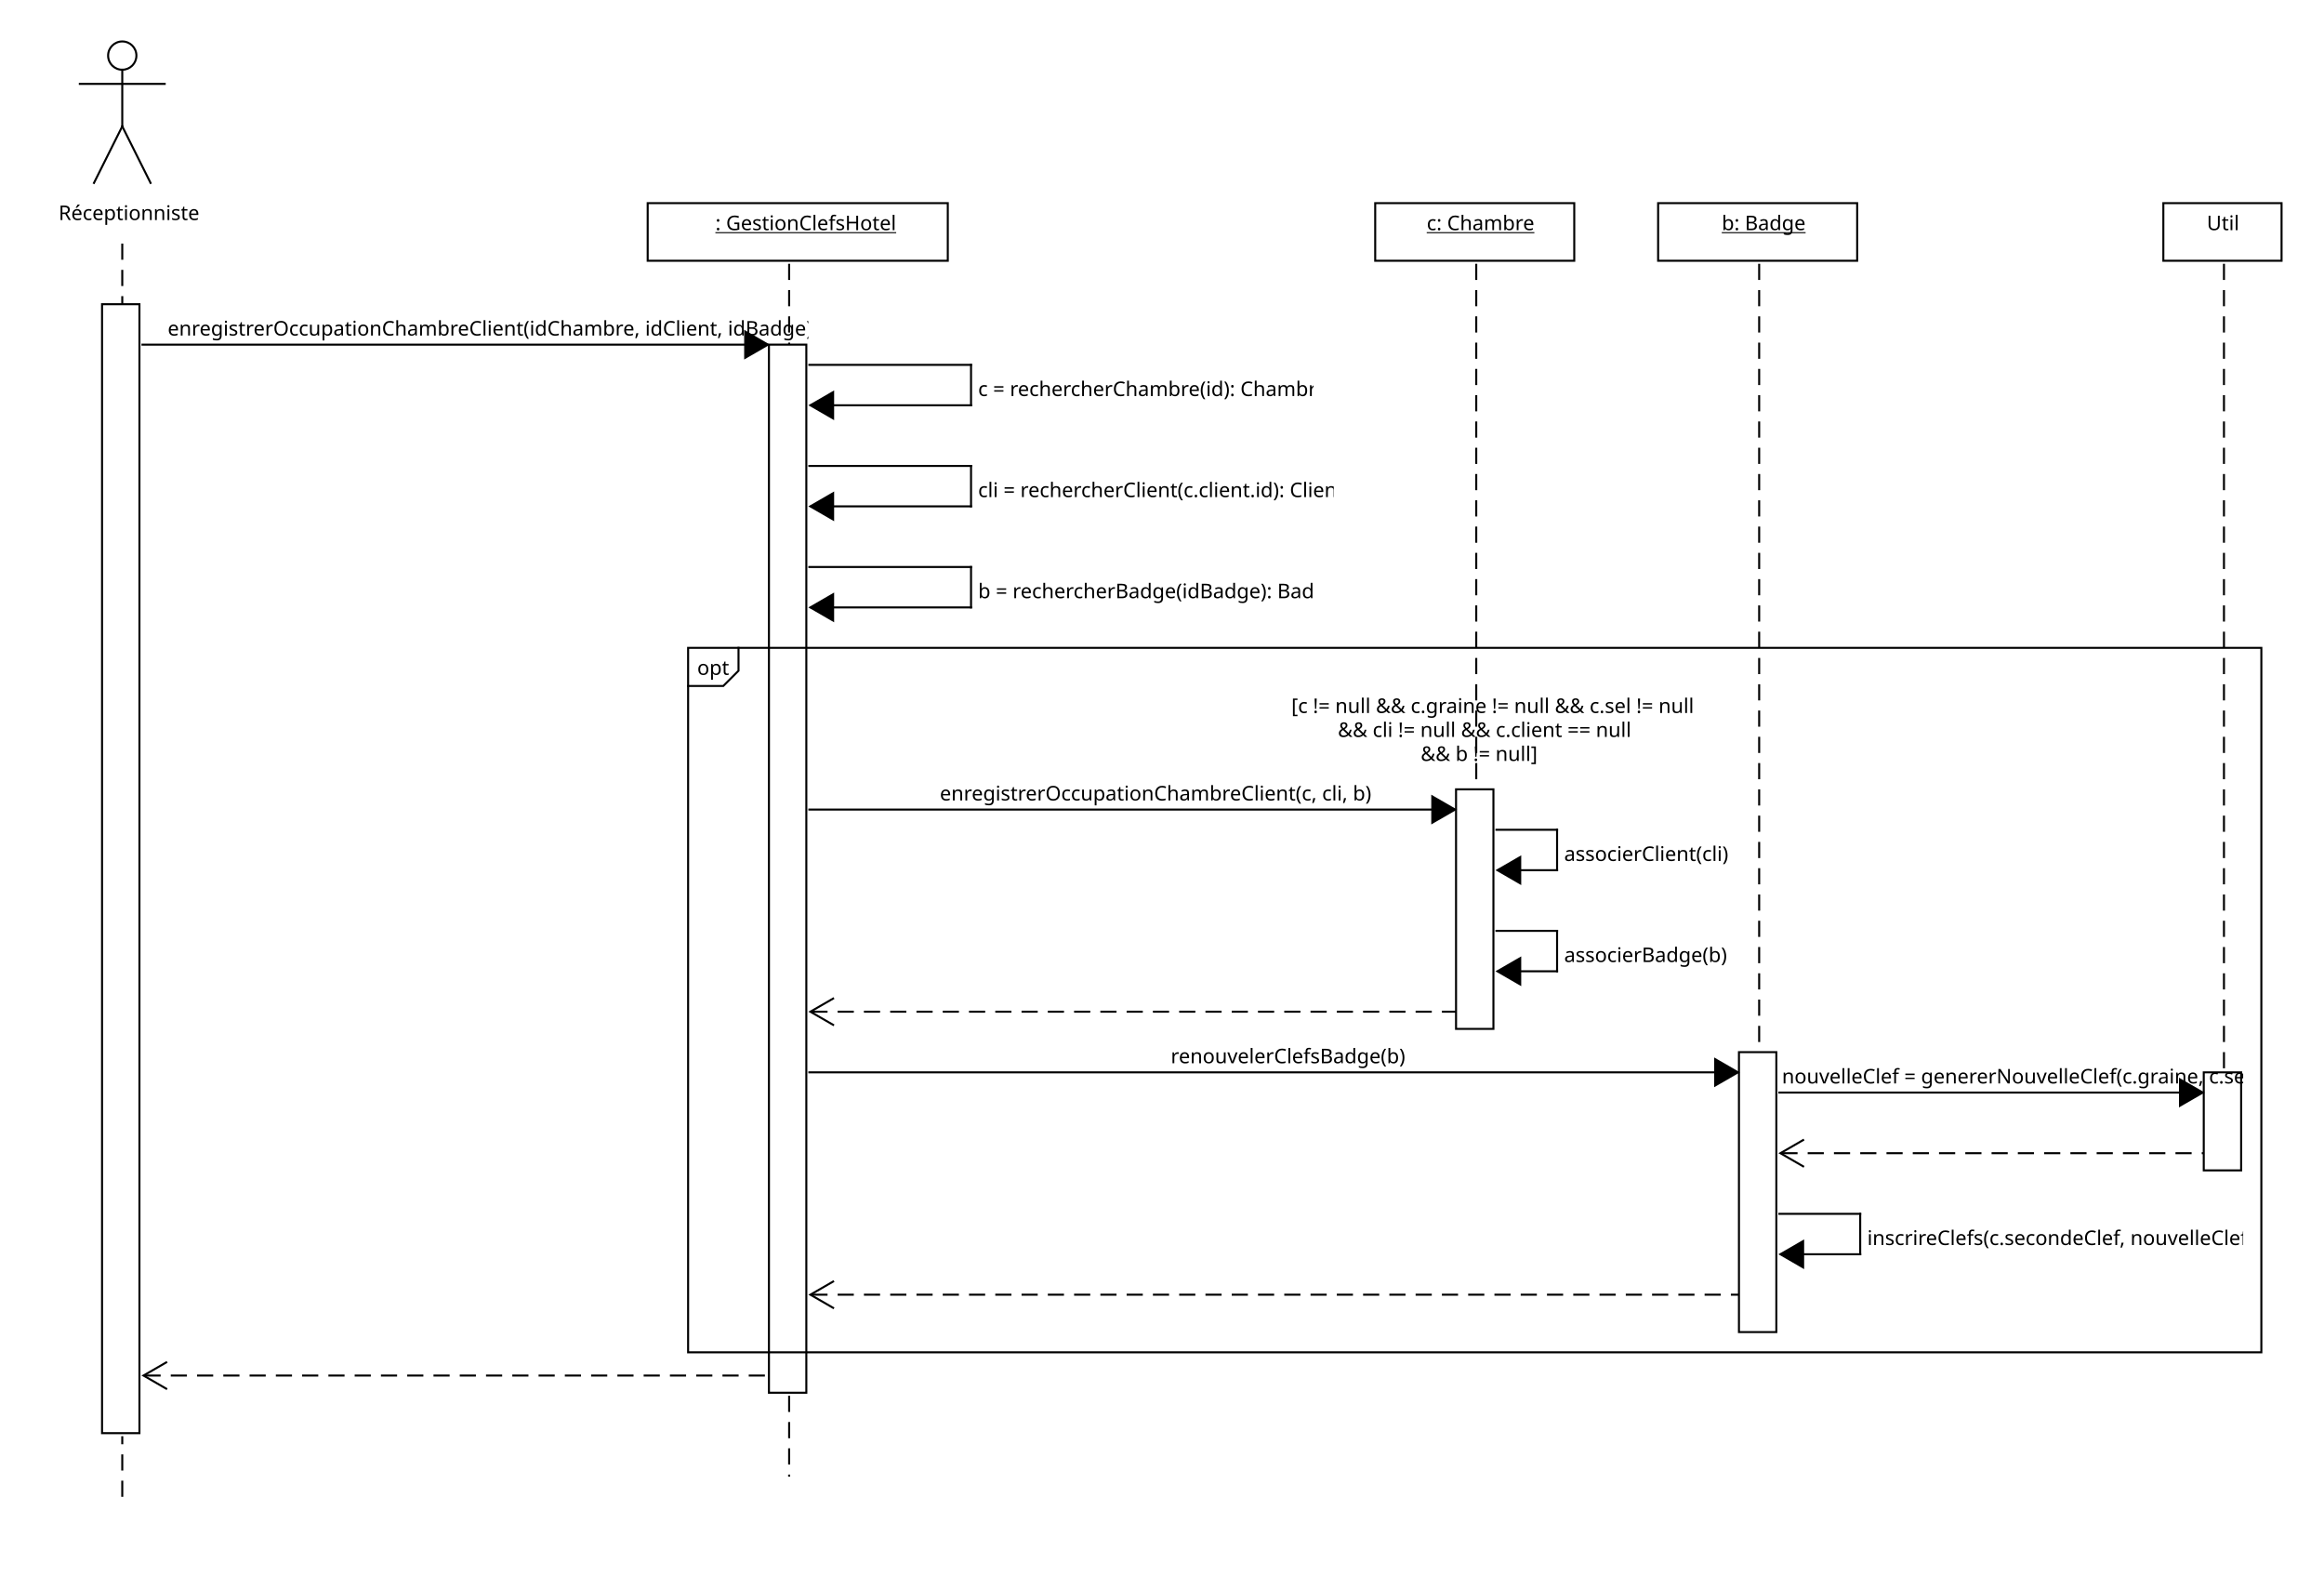
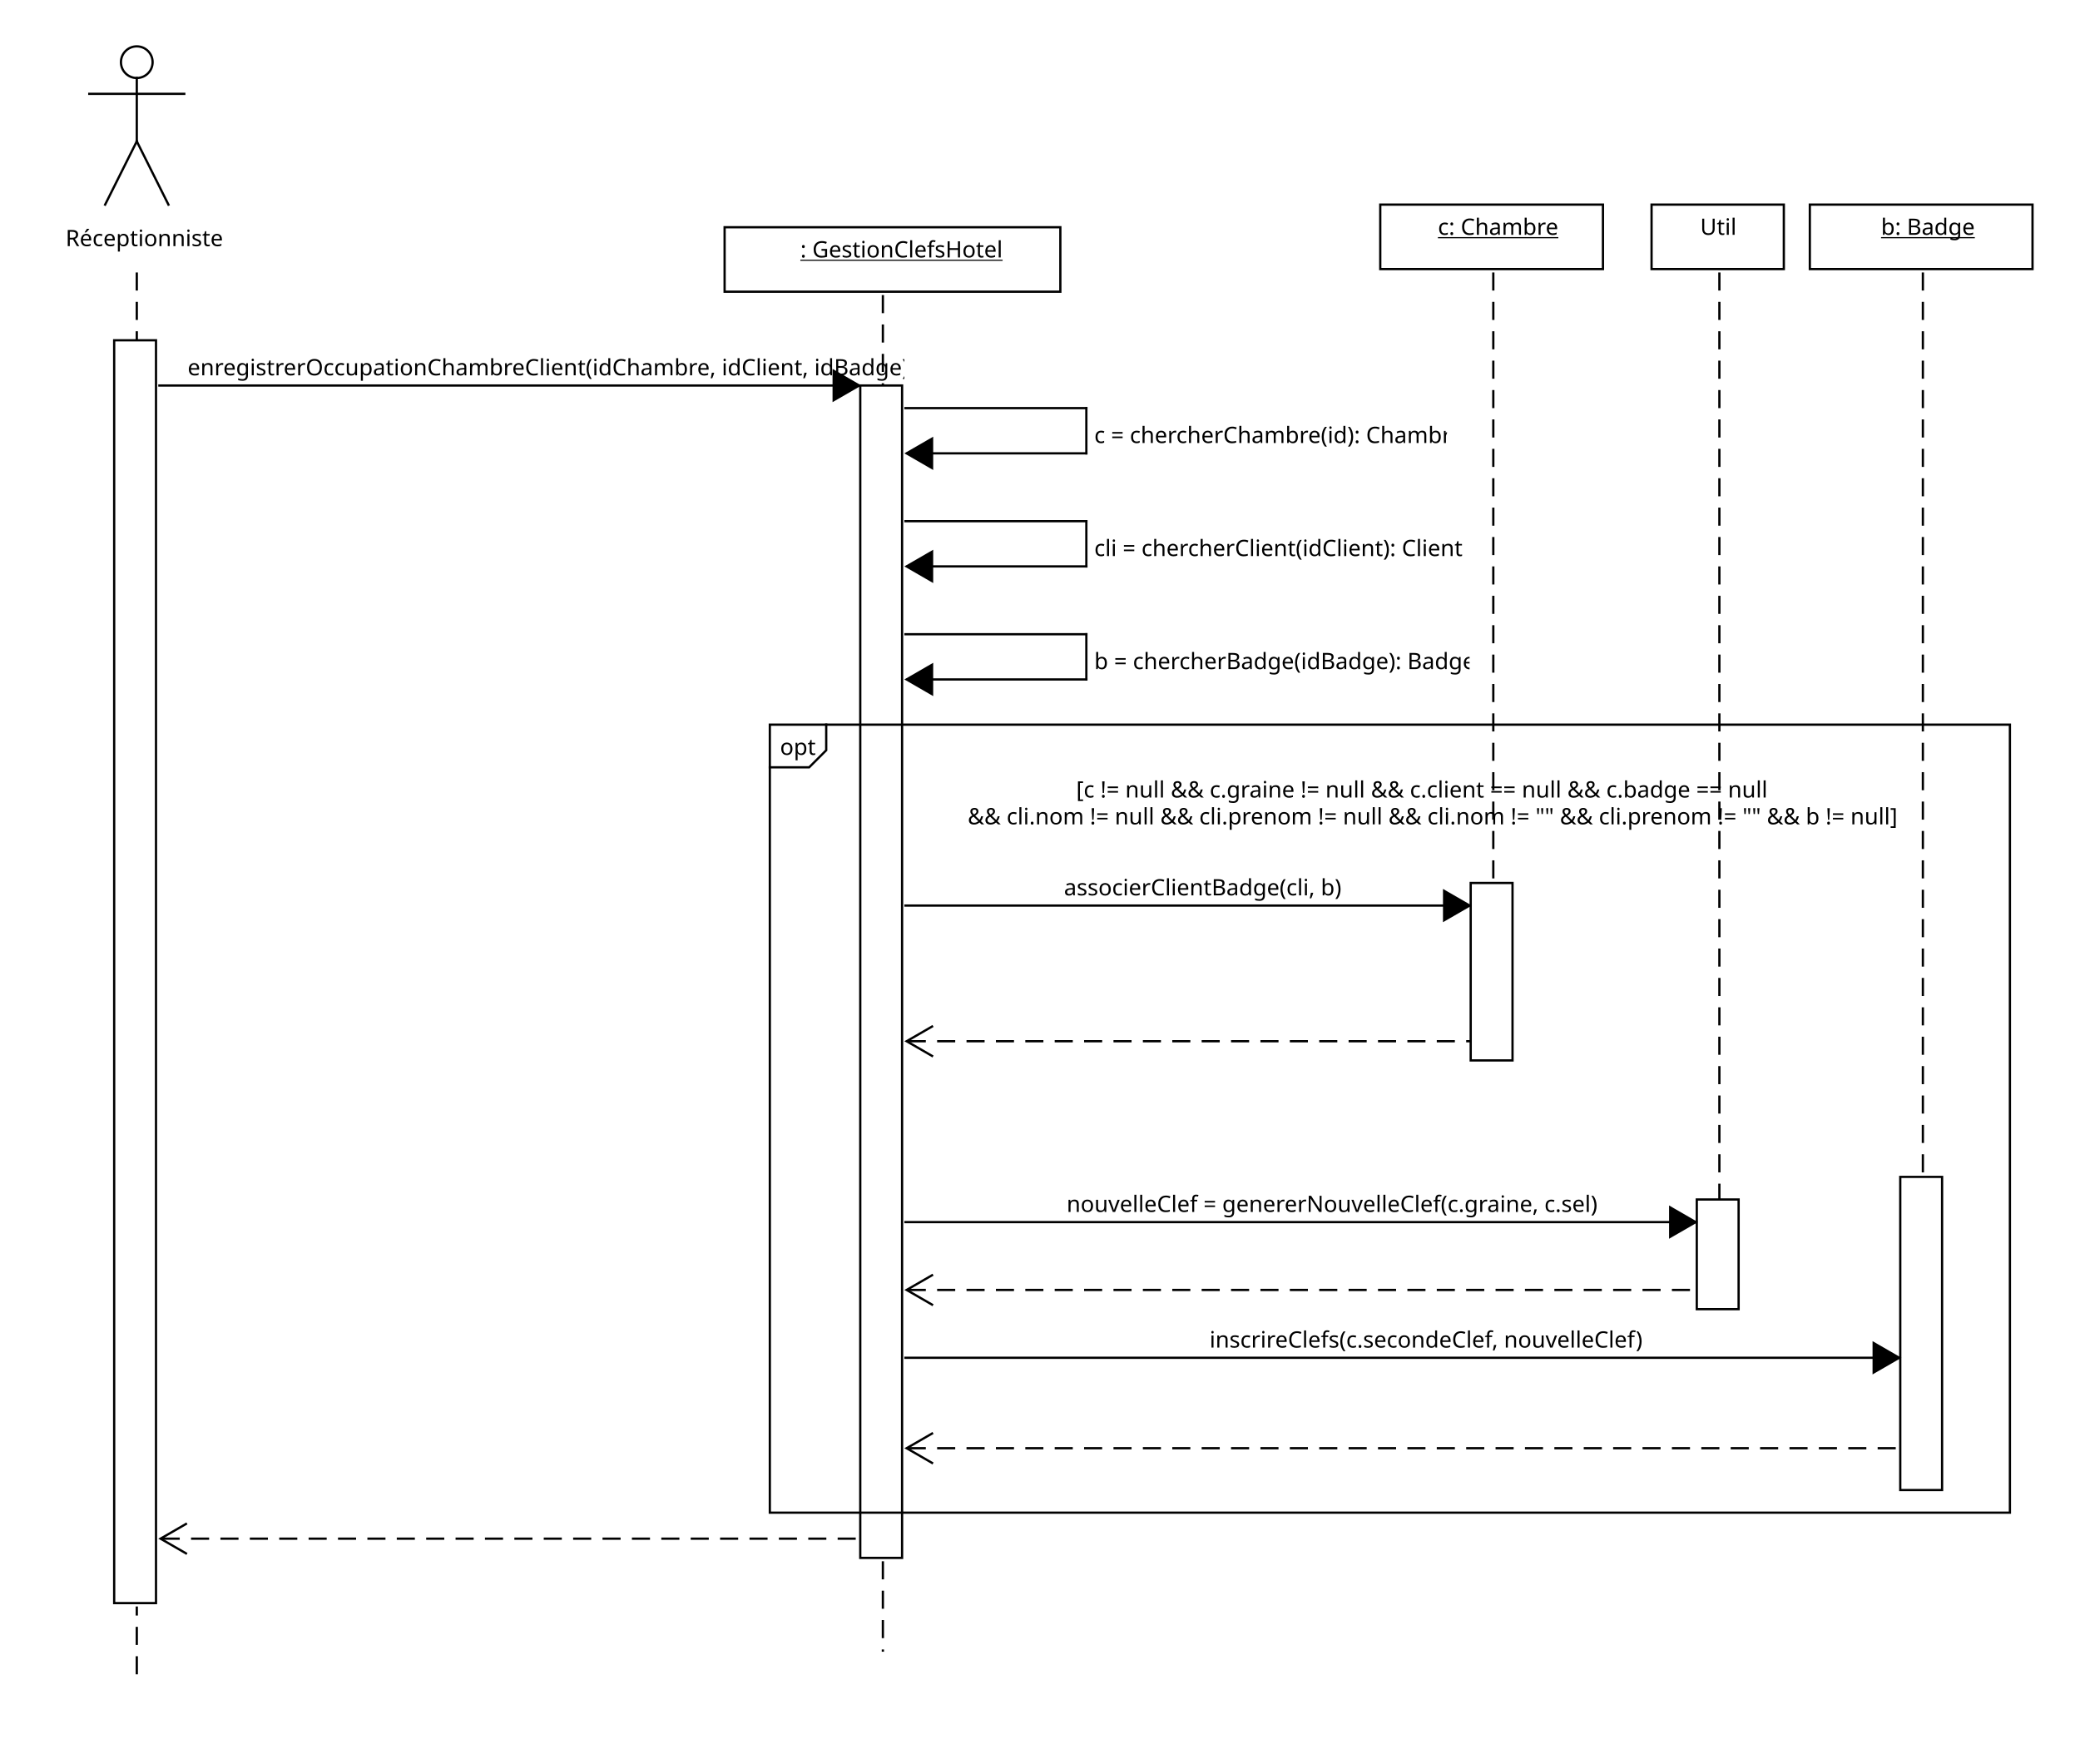
- <svg xmlns="http://www.w3.org/2000/svg" fill-opacity="1" color-rendering="auto" color-interpolation="auto" text-rendering="auto" stroke="black" stroke-linecap="square" width="1150" stroke-miterlimit="10" shape-rendering="auto" stroke-opacity="1" fill="black" stroke-dasharray="none" font-weight="normal" stroke-width="1" viewBox="40 30 1150 780" height="780" font-family="'Dialog'" font-style="normal" stroke-linejoin="miter" font-size="12px" stroke-dashoffset="0" image-rendering="auto">
+ <svg xmlns="http://www.w3.org/2000/svg" fill-opacity="1" color-rendering="auto" color-interpolation="auto" text-rendering="auto" stroke="black" stroke-linecap="square" width="920" stroke-miterlimit="10" shape-rendering="auto" stroke-opacity="1" fill="black" stroke-dasharray="none" font-weight="normal" stroke-width="1" viewBox="-20 30 920 780" height="780" font-family="'Dialog'" font-style="normal" stroke-linejoin="miter" font-size="12px" stroke-dashoffset="0" image-rendering="auto">
  <defs id="genericDefs" />
  <g>
    <defs id="defs1">
      <clipPath clipPathUnits="userSpaceOnUse" id="clipPath1">
        <path d="M0 0 L2147483647 0 L2147483647 2147483647 L0 2147483647 L0 0 Z" />
      </clipPath>
      <clipPath clipPathUnits="userSpaceOnUse" id="clipPath2">
        <path d="M0 0 L0 50 L20 50 L20 0 Z" />
      </clipPath>
      <clipPath clipPathUnits="userSpaceOnUse" id="clipPath3">
        <path d="M0 0 L0 30 L60 30 L60 0 Z" />
      </clipPath>
      <clipPath clipPathUnits="userSpaceOnUse" id="clipPath4">
        <path d="M0 0 L0 140 L20 140 L20 0 Z" />
      </clipPath>
      <clipPath clipPathUnits="userSpaceOnUse" id="clipPath5">
        <path d="M0 0 L0 30 L100 30 L100 0 Z" />
      </clipPath>
      <clipPath clipPathUnits="userSpaceOnUse" id="clipPath6">
-         <path d="M0 0 L0 350 L780 350 L780 0 Z" />
+         <path d="M0 0 L0 350 L550 350 L550 0 Z" />
      </clipPath>
      <clipPath clipPathUnits="userSpaceOnUse" id="clipPath7">
-         <path d="M0 0 L0 120 L20 120 L20 0 Z" />
+         <path d="M0 0 L0 80 L20 80 L20 0 Z" />
      </clipPath>
      <clipPath clipPathUnits="userSpaceOnUse" id="clipPath8">
        <path d="M0 0 L0 520 L20 520 L20 0 Z" />
      </clipPath>
      <clipPath clipPathUnits="userSpaceOnUse" id="clipPath9">
        <path d="M0 0 L0 560 L20 560 L20 0 Z" />
      </clipPath>
      <clipPath clipPathUnits="userSpaceOnUse" id="clipPath10">
        <path d="M0 0 L0 30 L150 30 L150 0 Z" />
      </clipPath>
      <clipPath clipPathUnits="userSpaceOnUse" id="clipPath11">
        <path d="M0 0 L0 100 L80 100 L80 0 Z" />
      </clipPath>
      <clipPath clipPathUnits="userSpaceOnUse" id="clipPath12">
-         <path d="M0 0 L0 50 L240 50 L240 0 Z" />
+         <path d="M0 0 L0 40 L470 40 L470 0 Z" />
      </clipPath>
      <clipPath clipPathUnits="userSpaceOnUse" id="clipPath13">
-         <path d="M0 0 L0 50 L130 50 L130 0 Z" />
+         <path d="M0 0 L0 50 L260 50 L260 0 Z" />
      </clipPath>
      <clipPath clipPathUnits="userSpaceOnUse" id="clipPath14">
-         <path d="M0 0 L0 50 L260 50 L260 0 Z" />
+         <path d="M0 0 L0 40 L380 40 L380 0 Z" />
      </clipPath>
      <clipPath clipPathUnits="userSpaceOnUse" id="clipPath15">
-         <path d="M0 0 L0 40 L490 40 L490 0 Z" />
+         <path d="M0 0 L0 430 L30 430 L30 0 Z" />
      </clipPath>
      <clipPath clipPathUnits="userSpaceOnUse" id="clipPath16">
-         <path d="M0 0 L0 40 L240 40 L240 0 Z" />
+         <path d="M0 0 L0 440 L30 440 L30 0 Z" />
      </clipPath>
      <clipPath clipPathUnits="userSpaceOnUse" id="clipPath17">
-         <path d="M0 0 L0 430 L30 430 L30 0 Z" />
+         <path d="M0 0 L0 300 L30 300 L30 0 Z" />
      </clipPath>
      <clipPath clipPathUnits="userSpaceOnUse" id="clipPath18">
-         <path d="M0 0 L0 50 L270 50 L270 0 Z" />
+         <path d="M0 0 L0 70 L30 70 L30 0 Z" />
      </clipPath>
      <clipPath clipPathUnits="userSpaceOnUse" id="clipPath19">
-         <path d="M0 0 L0 420 L30 420 L30 0 Z" />
+         <path d="M0 0 L0 60 L30 60 L30 0 Z" />
      </clipPath>
      <clipPath clipPathUnits="userSpaceOnUse" id="clipPath20">
-         <path d="M0 0 L0 290 L30 290 L30 0 Z" />
+         <path d="M0 0 L0 40 L340 40 L340 0 Z" />
      </clipPath>
      <clipPath clipPathUnits="userSpaceOnUse" id="clipPath21">
-         <path d="M0 0 L0 70 L30 70 L30 0 Z" />
+         <path d="M0 0 L0 40 L280 40 L280 0 Z" />
      </clipPath>
      <clipPath clipPathUnits="userSpaceOnUse" id="clipPath22">
-         <path d="M0 0 L0 60 L30 60 L30 0 Z" />
-       </clipPath>
-       <clipPath clipPathUnits="userSpaceOnUse" id="clipPath23">
-         <path d="M0 0 L0 40 L340 40 L340 0 Z" />
-       </clipPath>
-       <clipPath clipPathUnits="userSpaceOnUse" id="clipPath24">
-         <path d="M0 0 L0 40 L350 40 L350 0 Z" />
+         <path d="M0 0 L0 50 L250 50 L250 0 Z" />
      </clipPath>
    </defs>
-     <g fill="rgb(255,255,255)" fill-opacity="0" transform="translate(1130,560)" stroke-opacity="0" stroke="rgb(255,255,255)">
+     <g fill="rgb(255,255,255)" fill-opacity="0" transform="translate(730,560)" stroke-opacity="0" stroke="rgb(255,255,255)">
      <rect x="0.5" width="18.5" height="48.5" y="0.5" clip-path="url(#clipPath2)" stroke="none" />
    </g>
-     <g transform="translate(1130,560)">
+     <g transform="translate(730,560)">
      <rect fill="none" x="0.5" width="18.5" height="48.5" y="0.5" clip-path="url(#clipPath2)" />
    </g>
-     <g fill="rgb(255,255,255)" fill-opacity="0" transform="translate(1110,130)" stroke-opacity="0" stroke="rgb(255,255,255)">
+     <g fill="rgb(255,255,255)" fill-opacity="0" transform="translate(710,120)" stroke-opacity="0" stroke="rgb(255,255,255)">
      <rect x="0.5" width="58.5" height="28.5" y="0.5" clip-path="url(#clipPath3)" stroke="none" />
    </g>
-     <g transform="translate(1110,130)">
+     <g transform="translate(710,120)">
      <rect fill="none" x="0.5" width="58.5" height="28.5" y="0.5" clip-path="url(#clipPath3)" />
      <text x="22" font-size="10px" y="13.859" clip-path="url(#clipPath3)" font-family="sans-serif" stroke="none" xml:space="preserve">Util</text>
    </g>
-     <g fill="rgb(255,255,255)" fill-opacity="0" transform="translate(900,550)" stroke-opacity="0" stroke="rgb(255,255,255)">
+     <g fill="rgb(255,255,255)" fill-opacity="0" transform="translate(820,550)" stroke-opacity="0" stroke="rgb(255,255,255)">
      <rect x="0.5" width="18.5" height="138.5" y="0.5" clip-path="url(#clipPath4)" stroke="none" />
    </g>
-     <g transform="translate(900,550)">
+     <g transform="translate(820,550)">
      <rect fill="none" x="0.5" width="18.5" height="138.5" y="0.5" clip-path="url(#clipPath4)" />
    </g>
-     <g fill="rgb(255,255,255)" fill-opacity="0" transform="translate(860,130)" stroke-opacity="0" stroke="rgb(255,255,255)">
+     <g fill="rgb(255,255,255)" fill-opacity="0" transform="translate(780,120)" stroke-opacity="0" stroke="rgb(255,255,255)">
      <rect x="0.5" width="98.5" height="28.5" y="0.5" clip-path="url(#clipPath5)" stroke="none" />
    </g>
-     <g transform="translate(860,130)">
+     <g transform="translate(780,120)">
      <rect fill="none" x="0.5" width="98.5" height="28.5" y="0.5" clip-path="url(#clipPath5)" />
      <text x="32" font-size="10px" y="13.859" text-decoration="underline" clip-path="url(#clipPath5)" font-family="sans-serif" stroke="none" xml:space="preserve">b: Badge</text>
    </g>
-     <g fill="rgb(255,255,255)" fill-opacity="0" transform="translate(380,350)" stroke-opacity="0" stroke="rgb(255,255,255)">
-       <rect x="0.5" width="778.5" height="348.5" y="0.5" clip-path="url(#clipPath6)" stroke="none" />
-     </g>
-     <g transform="translate(380,350)">
-       <rect fill="none" x="0.5" width="778.5" height="348.5" y="0.5" clip-path="url(#clipPath6)" />
+     <g fill="rgb(255,255,255)" fill-opacity="0" transform="translate(320,350)" stroke-opacity="0" stroke="rgb(255,255,255)">
+       <rect x="0.5" width="548.5" height="348.5" y="0.5" clip-path="url(#clipPath6)" stroke="none" />
+     </g>
+     <g transform="translate(320,350)">
+       <rect fill="none" x="0.5" width="548.5" height="348.5" y="0.5" clip-path="url(#clipPath6)" />
      <path fill="none" d="M25.444 0.5 L25.444 11.816 L17.9 19.359 L0.5 19.359" clip-path="url(#clipPath6)" />
      <text x="5" font-size="10px" y="13.859" clip-path="url(#clipPath6)" font-family="sans-serif" stroke="none" xml:space="preserve">opt</text>
-       <text x="299" font-size="10px" y="32.719" clip-path="url(#clipPath6)" font-family="sans-serif" stroke="none" xml:space="preserve">[c != null &amp;&amp; c.graine != null &amp;&amp; c.sel != null</text>
-       <text x="322" font-size="10px" y="44.578" clip-path="url(#clipPath6)" font-family="sans-serif" stroke="none" xml:space="preserve">&amp;&amp; cli != null &amp;&amp; c.client == null</text>
-       <text x="363" font-size="10px" y="56.438" clip-path="url(#clipPath6)" font-family="sans-serif" stroke="none" xml:space="preserve">&amp;&amp; b != null]</text>
-     </g>
-     <g fill="rgb(255,255,255)" fill-opacity="0" transform="translate(760,420)" stroke-opacity="0" stroke="rgb(255,255,255)">
-       <rect x="0.5" width="18.5" height="118.5" y="0.5" clip-path="url(#clipPath7)" stroke="none" />
-     </g>
-     <g transform="translate(760,420)">
-       <rect fill="none" x="0.5" width="18.5" height="118.5" y="0.5" clip-path="url(#clipPath7)" />
-     </g>
-     <g fill="rgb(255,255,255)" fill-opacity="0" transform="translate(420,200)" stroke-opacity="0" stroke="rgb(255,255,255)">
+       <text x="136" font-size="10px" y="32.719" clip-path="url(#clipPath6)" font-family="sans-serif" stroke="none" xml:space="preserve">[c != null &amp;&amp; c.graine != null &amp;&amp; c.client == null &amp;&amp; c.badge == null</text>
+       <text x="88" font-size="10px" y="44.578" clip-path="url(#clipPath6)" font-family="sans-serif" stroke="none" xml:space="preserve">&amp;&amp; cli.nom != null &amp;&amp; cli.prenom != null &amp;&amp; cli.nom != "" &amp;&amp; cli.prenom != "" &amp;&amp; b != null]</text>
+     </g>
+     <g fill="rgb(255,255,255)" fill-opacity="0" transform="translate(630,420)" stroke-opacity="0" stroke="rgb(255,255,255)">
+       <rect x="0.5" width="18.5" height="78.5" y="0.5" clip-path="url(#clipPath7)" stroke="none" />
+     </g>
+     <g transform="translate(630,420)">
+       <rect fill="none" x="0.5" width="18.5" height="78.5" y="0.5" clip-path="url(#clipPath7)" />
+     </g>
+     <g fill="rgb(255,255,255)" fill-opacity="0" transform="translate(360,200)" stroke-opacity="0" stroke="rgb(255,255,255)">
      <rect x="0.5" width="18.5" height="518.5" y="0.5" clip-path="url(#clipPath8)" stroke="none" />
    </g>
-     <g transform="translate(420,200)">
+     <g transform="translate(360,200)">
      <rect fill="none" x="0.5" width="18.5" height="518.5" y="0.5" clip-path="url(#clipPath8)" />
    </g>
-     <g fill="rgb(255,255,255)" fill-opacity="0" transform="translate(90,180)" stroke-opacity="0" stroke="rgb(255,255,255)">
+     <g fill="rgb(255,255,255)" fill-opacity="0" transform="translate(30,180)" stroke-opacity="0" stroke="rgb(255,255,255)">
      <rect x="0.5" width="18.5" height="558.5" y="0.5" clip-path="url(#clipPath9)" stroke="none" />
    </g>
-     <g transform="translate(90,180)">
+     <g transform="translate(30,180)">
      <rect fill="none" x="0.5" width="18.5" height="558.5" y="0.5" clip-path="url(#clipPath9)" />
    </g>
-     <g fill="rgb(255,255,255)" fill-opacity="0" transform="translate(360,130)" stroke-opacity="0" stroke="rgb(255,255,255)">
+     <g fill="rgb(255,255,255)" fill-opacity="0" transform="translate(300,130)" stroke-opacity="0" stroke="rgb(255,255,255)">
      <rect x="0.5" width="148.5" height="28.5" y="0.5" clip-path="url(#clipPath10)" stroke="none" />
    </g>
-     <g transform="translate(360,130)">
+     <g transform="translate(300,130)">
      <rect fill="none" x="0.5" width="148.5" height="28.5" y="0.5" clip-path="url(#clipPath10)" />
      <text x="34" font-size="10px" y="13.859" text-decoration="underline" clip-path="url(#clipPath10)" font-family="sans-serif" stroke="none" xml:space="preserve">: GestionClefsHotel</text>
    </g>
-     <g fill="rgb(255,255,255)" fill-opacity="0" transform="translate(60,50)" stroke-opacity="0" stroke="rgb(255,255,255)">
+     <g fill="rgb(255,255,255)" fill-opacity="0" transform="translate(0,50)" stroke-opacity="0" stroke="rgb(255,255,255)">
      <circle r="7" clip-path="url(#clipPath11)" cx="40.5" cy="7.5" stroke="none" />
    </g>
-     <g transform="translate(60,50)">
+     <g transform="translate(0,50)">
      <circle fill="none" r="7" clip-path="url(#clipPath11)" cx="40.5" cy="7.5" />
      <path fill="none" d="M19.5 21.5 L61.5 21.5" clip-path="url(#clipPath11)" />
      <path fill="none" d="M40.5 14.5 L40.5 42.5" clip-path="url(#clipPath11)" />
      <path fill="none" d="M40.5 42.5 L26.5 70.5" clip-path="url(#clipPath11)" />
      <path fill="none" d="M40.5 42.5 L54.5 70.5" clip-path="url(#clipPath11)" />
      <text x="9" font-size="10px" y="88.859" clip-path="url(#clipPath11)" font-family="sans-serif" stroke="none" xml:space="preserve">Réceptionniste</text>
    </g>
-     <g fill="rgb(255,255,255)" fill-opacity="0" transform="translate(720,130)" stroke-opacity="0" stroke="rgb(255,255,255)">
+     <g fill="rgb(255,255,255)" fill-opacity="0" transform="translate(590,120)" stroke-opacity="0" stroke="rgb(255,255,255)">
      <rect x="0.5" width="98.5" height="28.5" y="0.5" clip-path="url(#clipPath5)" stroke="none" />
    </g>
-     <g transform="translate(720,130)">
+     <g transform="translate(590,120)">
      <rect fill="none" x="0.5" width="98.5" height="28.5" y="0.5" clip-path="url(#clipPath5)" />
      <text x="26" font-size="10px" y="13.859" text-decoration="underline" clip-path="url(#clipPath5)" font-family="sans-serif" stroke="none" xml:space="preserve">c: Chambre</text>
    </g>
-     <g transform="translate(910,620)">
-       <path fill="none" d="M11.5 30.5 L50.5 30.5" clip-path="url(#clipPath12)" />
-       <path fill="none" d="M50.5 30.5 L50.5 10.5" clip-path="url(#clipPath12)" />
-       <path fill="none" d="M50.5 10.5 L10.5 10.5" clip-path="url(#clipPath12)" />
-       <path d="M22.258 37 L11 30.5 L22.258 24 Z" clip-path="url(#clipPath12)" stroke="none" />
-       <path fill="none" d="M22.258 37 L11 30.5 L22.258 24 Z" clip-path="url(#clipPath12)" />
-       <text x="54" font-size="10px" y="25.93" clip-path="url(#clipPath12)" font-family="sans-serif" stroke="none" xml:space="preserve">inscrireClefs(c.secondeClef, nouvelleClef)</text>
-     </g>
-     <g transform="translate(770,480)">
-       <path fill="none" d="M11.5 30.5 L40.5 30.5" clip-path="url(#clipPath13)" />
-       <path fill="none" d="M40.5 30.5 L40.5 10.5" clip-path="url(#clipPath13)" />
-       <path fill="none" d="M40.5 10.5 L10.5 10.5" clip-path="url(#clipPath13)" />
+     <g transform="translate(370,610)">
+       <path fill="none" d="M449.5 20.5 L10.5 20.5" clip-path="url(#clipPath12)" />
+       <path d="M438.742 14 L450 20.5 L438.742 27 Z" clip-path="url(#clipPath12)" stroke="none" />
+       <path fill="none" d="M438.742 14 L450 20.5 L438.742 27 Z" clip-path="url(#clipPath12)" />
+       <text x="145.007" font-size="10px" y="16" clip-path="url(#clipPath12)" font-family="sans-serif" stroke="none" xml:space="preserve">inscrireClefs(c.secondeClef, nouvelleClef)</text>
+     </g>
+     <g transform="translate(370,300)">
+       <path fill="none" d="M11.5 30.5 L90.5 30.5" clip-path="url(#clipPath13)" />
+       <path fill="none" d="M90.5 30.5 L90.5 10.5" clip-path="url(#clipPath13)" />
+       <path fill="none" d="M90.5 10.5 L10.5 10.5" clip-path="url(#clipPath13)" />
      <path d="M22.258 37 L11 30.5 L22.258 24 Z" clip-path="url(#clipPath13)" stroke="none" />
      <path fill="none" d="M22.258 37 L11 30.5 L22.258 24 Z" clip-path="url(#clipPath13)" />
-       <text x="44" font-size="10px" y="25.93" clip-path="url(#clipPath13)" font-family="sans-serif" stroke="none" xml:space="preserve">associerBadge(b)</text>
-     </g>
-     <g transform="translate(770,430)">
-       <path fill="none" d="M11.5 30.5 L40.5 30.5" clip-path="url(#clipPath13)" />
-       <path fill="none" d="M40.5 30.5 L40.5 10.5" clip-path="url(#clipPath13)" />
-       <path fill="none" d="M40.5 10.5 L10.5 10.5" clip-path="url(#clipPath13)" />
+       <text x="94" font-size="10px" y="25.93" clip-path="url(#clipPath13)" font-family="sans-serif" stroke="none" xml:space="preserve">b = chercherBadge(idBadge): Badge</text>
+     </g>
+     <g stroke-dasharray="8,5" stroke-miterlimit="5" transform="translate(370,580)" stroke-linecap="butt">
+       <path fill="none" d="M11.5 20.5 L360.5 20.5" clip-path="url(#clipPath14)" />
+       <path fill="none" stroke-miterlimit="10" stroke-dasharray="none" d="M22.258 27 L11 20.5 L22.258 14" clip-path="url(#clipPath14)" stroke-linecap="square" />
+     </g>
+     <g transform="translate(370,550)">
+       <path fill="none" d="M359.5 20.5 L10.5 20.5" clip-path="url(#clipPath14)" />
+       <path d="M348.742 14 L360 20.5 L348.742 27 Z" clip-path="url(#clipPath14)" stroke="none" />
+       <path fill="none" d="M348.742 14 L360 20.5 L348.742 27 Z" clip-path="url(#clipPath14)" />
+       <text x="81.768" font-size="10px" y="16" clip-path="url(#clipPath14)" font-family="sans-serif" stroke="none" xml:space="preserve">nouvelleClef = genererNouvelleClef(c.graine, c.sel)</text>
+     </g>
+     <g stroke-dasharray="8,5" stroke-miterlimit="5" transform="translate(820,140)" stroke-linecap="butt">
+       <path fill="none" d="M10.5 10.5 L10.5 410.5" clip-path="url(#clipPath15)" />
+     </g>
+     <g transform="translate(370,250)">
+       <path fill="none" d="M11.5 30.5 L90.5 30.5" clip-path="url(#clipPath13)" />
+       <path fill="none" d="M90.5 30.5 L90.5 10.5" clip-path="url(#clipPath13)" />
+       <path fill="none" d="M90.5 10.5 L10.5 10.5" clip-path="url(#clipPath13)" />
      <path d="M22.258 37 L11 30.5 L22.258 24 Z" clip-path="url(#clipPath13)" stroke="none" />
      <path fill="none" d="M22.258 37 L11 30.5 L22.258 24 Z" clip-path="url(#clipPath13)" />
-       <text x="44" font-size="10px" y="25.93" clip-path="url(#clipPath13)" font-family="sans-serif" stroke="none" xml:space="preserve">associerClient(cli)</text>
-     </g>
-     <g transform="translate(430,300)">
-       <path fill="none" d="M11.5 30.5 L90.5 30.5" clip-path="url(#clipPath14)" />
-       <path fill="none" d="M90.5 30.5 L90.5 10.5" clip-path="url(#clipPath14)" />
-       <path fill="none" d="M90.5 10.5 L10.5 10.5" clip-path="url(#clipPath14)" />
-       <path d="M22.258 37 L11 30.5 L22.258 24 Z" clip-path="url(#clipPath14)" stroke="none" />
-       <path fill="none" d="M22.258 37 L11 30.5 L22.258 24 Z" clip-path="url(#clipPath14)" />
-       <text x="94" font-size="10px" y="25.93" clip-path="url(#clipPath14)" font-family="sans-serif" stroke="none" xml:space="preserve">b = rechercherBadge(idBadge): Badge</text>
-     </g>
-     <g transform="translate(430,540)">
-       <path fill="none" d="M469.5 20.5 L10.5 20.5" clip-path="url(#clipPath15)" />
-       <path d="M458.742 14 L470 20.5 L458.742 27 Z" clip-path="url(#clipPath15)" stroke="none" />
-       <path fill="none" d="M458.742 14 L470 20.5 L458.742 27 Z" clip-path="url(#clipPath15)" />
-       <text x="189.353" font-size="10px" y="16" clip-path="url(#clipPath15)" font-family="sans-serif" stroke="none" xml:space="preserve">renouvelerClefsBadge(b)</text>
-     </g>
-     <g stroke-dasharray="8,5" stroke-miterlimit="5" transform="translate(910,580)" stroke-linecap="butt">
-       <path fill="none" d="M11.5 20.5 L220.5 20.5" clip-path="url(#clipPath16)" />
-       <path fill="none" stroke-miterlimit="10" stroke-dasharray="none" d="M22.258 27 L11 20.5 L22.258 14" clip-path="url(#clipPath16)" stroke-linecap="square" />
-     </g>
-     <g transform="translate(910,550)">
-       <path fill="none" d="M219.5 20.5 L10.5 20.5" clip-path="url(#clipPath16)" />
-       <path d="M208.742 14 L220 20.5 L208.742 27 Z" clip-path="url(#clipPath16)" stroke="none" />
-       <path fill="none" d="M208.742 14 L220 20.5 L208.742 27 Z" clip-path="url(#clipPath16)" />
-       <text x="11.768" font-size="10px" y="16" clip-path="url(#clipPath16)" font-family="sans-serif" stroke="none" xml:space="preserve">nouvelleClef = genererNouvelleClef(c.graine, c.sel)</text>
-     </g>
-     <g stroke-dasharray="8,5" stroke-miterlimit="5" transform="translate(1130,150)" stroke-linecap="butt">
-       <path fill="none" d="M10.5 10.5 L10.5 410.5" clip-path="url(#clipPath17)" />
-     </g>
-     <g transform="translate(430,250)">
-       <path fill="none" d="M11.5 30.5 L90.5 30.5" clip-path="url(#clipPath18)" />
-       <path fill="none" d="M90.5 30.5 L90.5 10.5" clip-path="url(#clipPath18)" />
-       <path fill="none" d="M90.5 10.5 L10.5 10.5" clip-path="url(#clipPath18)" />
-       <path d="M22.258 37 L11 30.5 L22.258 24 Z" clip-path="url(#clipPath18)" stroke="none" />
-       <path fill="none" d="M22.258 37 L11 30.5 L22.258 24 Z" clip-path="url(#clipPath18)" />
-       <text x="94" font-size="10px" y="25.93" clip-path="url(#clipPath18)" font-family="sans-serif" stroke="none" xml:space="preserve">cli = rechercherClient(c.client.id): Client</text>
-     </g>
-     <g stroke-dasharray="8,5" stroke-miterlimit="5" transform="translate(430,650)" stroke-linecap="butt">
-       <path fill="none" d="M11.5 20.5 L470.5 20.5" clip-path="url(#clipPath15)" />
-       <path fill="none" stroke-miterlimit="10" stroke-dasharray="none" d="M22.258 27 L11 20.5 L22.258 14" clip-path="url(#clipPath15)" stroke-linecap="square" />
-     </g>
-     <g stroke-dasharray="8,5" stroke-miterlimit="5" transform="translate(900,150)" stroke-linecap="butt">
-       <path fill="none" d="M10.5 10.5 L10.5 400.5" clip-path="url(#clipPath19)" />
-     </g>
-     <g stroke-dasharray="8,5" stroke-miterlimit="5" transform="translate(760,150)" stroke-linecap="butt">
-       <path fill="none" d="M10.5 10.5 L10.5 270.5" clip-path="url(#clipPath20)" />
-     </g>
-     <g stroke-dasharray="8,5" stroke-miterlimit="5" transform="translate(420,710)" stroke-linecap="butt">
-       <path fill="none" d="M10.5 10.5 L10.5 50.5" clip-path="url(#clipPath21)" />
-     </g>
-     <g stroke-dasharray="8,5" stroke-miterlimit="5" transform="translate(90,730)" stroke-linecap="butt">
-       <path fill="none" d="M10.5 40.5 L10.5 10.5" clip-path="url(#clipPath22)" />
-     </g>
-     <g stroke-dasharray="8,5" stroke-miterlimit="5" transform="translate(100,690)" stroke-linecap="butt">
-       <path fill="none" d="M11.5 20.5 L320.5 20.5" clip-path="url(#clipPath23)" />
-       <path fill="none" stroke-miterlimit="10" stroke-dasharray="none" d="M22.258 27 L11 20.5 L22.258 14" clip-path="url(#clipPath23)" stroke-linecap="square" />
-     </g>
-     <g stroke-dasharray="8,5" stroke-miterlimit="5" transform="translate(430,510)" stroke-linecap="butt">
-       <path fill="none" d="M11.5 20.5 L330.5 20.5" clip-path="url(#clipPath24)" />
-       <path fill="none" stroke-miterlimit="10" stroke-dasharray="none" d="M22.258 27 L11 20.5 L22.258 14" clip-path="url(#clipPath24)" stroke-linecap="square" />
-     </g>
-     <g transform="translate(430,410)">
-       <path fill="none" d="M329.5 20.5 L10.5 20.5" clip-path="url(#clipPath24)" />
-       <path d="M318.742 14 L330 20.5 L318.742 27 Z" clip-path="url(#clipPath24)" stroke="none" />
-       <path fill="none" d="M318.742 14 L330 20.5 L318.742 27 Z" clip-path="url(#clipPath24)" />
-       <text x="75.056" font-size="10px" y="16" clip-path="url(#clipPath24)" font-family="sans-serif" stroke="none" xml:space="preserve">enregistrerOccupationChambreClient(c, cli, b)</text>
-     </g>
-     <g transform="translate(430,200)">
-       <path fill="none" d="M11.5 30.5 L90.5 30.5" clip-path="url(#clipPath14)" />
-       <path fill="none" d="M90.5 30.5 L90.5 10.5" clip-path="url(#clipPath14)" />
-       <path fill="none" d="M90.5 10.5 L10.5 10.5" clip-path="url(#clipPath14)" />
-       <path d="M22.258 37 L11 30.5 L22.258 24 Z" clip-path="url(#clipPath14)" stroke="none" />
-       <path fill="none" d="M22.258 37 L11 30.5 L22.258 24 Z" clip-path="url(#clipPath14)" />
-       <text x="94" font-size="10px" y="25.93" clip-path="url(#clipPath14)" font-family="sans-serif" stroke="none" xml:space="preserve">c = rechercherChambre(id): Chambre</text>
-     </g>
-     <g transform="translate(100,180)">
-       <path fill="none" d="M319.5 20.5 L10.5 20.5" clip-path="url(#clipPath23)" />
-       <path d="M308.742 14 L320 20.5 L308.742 27 Z" clip-path="url(#clipPath23)" stroke="none" />
-       <path fill="none" d="M308.742 14 L320 20.5 L308.742 27 Z" clip-path="url(#clipPath23)" />
-       <text x="22.969" font-size="10px" y="16" clip-path="url(#clipPath23)" font-family="sans-serif" stroke="none" xml:space="preserve">enregistrerOccupationChambreClient(idChambre, idClient, idBadge)</text>
-     </g>
-     <g stroke-dasharray="8,5" stroke-miterlimit="5" transform="translate(420,150)" stroke-linecap="butt">
-       <path fill="none" d="M10.5 10.5 L10.5 50.5" clip-path="url(#clipPath21)" />
-     </g>
-     <g stroke-dasharray="8,5" stroke-miterlimit="5" transform="translate(90,140)" stroke-linecap="butt">
-       <path fill="none" d="M10.5 10.5 L10.5 40.5" clip-path="url(#clipPath22)" />
+       <text x="94" font-size="10px" y="25.93" clip-path="url(#clipPath13)" font-family="sans-serif" stroke="none" xml:space="preserve">cli = chercherClient(idClient): Client</text>
+     </g>
+     <g stroke-dasharray="8,5" stroke-miterlimit="5" transform="translate(370,650)" stroke-linecap="butt">
+       <path fill="none" d="M11.5 20.5 L450.5 20.5" clip-path="url(#clipPath12)" />
+       <path fill="none" stroke-miterlimit="10" stroke-dasharray="none" d="M22.258 27 L11 20.5 L22.258 14" clip-path="url(#clipPath12)" stroke-linecap="square" />
+     </g>
+     <g stroke-dasharray="8,5" stroke-miterlimit="5" transform="translate(730,140)" stroke-linecap="butt">
+       <path fill="none" d="M10.5 10.5 L10.5 420.5" clip-path="url(#clipPath16)" />
+     </g>
+     <g stroke-dasharray="8,5" stroke-miterlimit="5" transform="translate(630,140)" stroke-linecap="butt">
+       <path fill="none" d="M10.5 10.5 L10.5 280.5" clip-path="url(#clipPath17)" />
+     </g>
+     <g stroke-dasharray="8,5" stroke-miterlimit="5" transform="translate(360,710)" stroke-linecap="butt">
+       <path fill="none" d="M10.5 10.5 L10.5 50.5" clip-path="url(#clipPath18)" />
+     </g>
+     <g stroke-dasharray="8,5" stroke-miterlimit="5" transform="translate(30,730)" stroke-linecap="butt">
+       <path fill="none" d="M10.5 40.5 L10.5 10.5" clip-path="url(#clipPath19)" />
+     </g>
+     <g stroke-dasharray="8,5" stroke-miterlimit="5" transform="translate(40,690)" stroke-linecap="butt">
+       <path fill="none" d="M11.5 20.5 L320.5 20.5" clip-path="url(#clipPath20)" />
+       <path fill="none" stroke-miterlimit="10" stroke-dasharray="none" d="M22.258 27 L11 20.5 L22.258 14" clip-path="url(#clipPath20)" stroke-linecap="square" />
+     </g>
+     <g stroke-dasharray="8,5" stroke-miterlimit="5" transform="translate(370,470)" stroke-linecap="butt">
+       <path fill="none" d="M11.5 20.5 L260.5 20.5" clip-path="url(#clipPath21)" />
+       <path fill="none" stroke-miterlimit="10" stroke-dasharray="none" d="M22.258 27 L11 20.5 L22.258 14" clip-path="url(#clipPath21)" stroke-linecap="square" />
+     </g>
+     <g transform="translate(370,410)">
+       <path fill="none" d="M259.5 20.5 L10.5 20.5" clip-path="url(#clipPath21)" />
+       <path d="M248.742 14 L260 20.5 L248.742 27 Z" clip-path="url(#clipPath21)" stroke="none" />
+       <path fill="none" d="M248.742 14 L260 20.5 L248.742 27 Z" clip-path="url(#clipPath21)" />
+       <text x="80.601" font-size="10px" y="16" clip-path="url(#clipPath21)" font-family="sans-serif" stroke="none" xml:space="preserve">associerClientBadge(cli, b)</text>
+     </g>
+     <g transform="translate(370,200)">
+       <path fill="none" d="M11.5 30.5 L90.5 30.5" clip-path="url(#clipPath22)" />
+       <path fill="none" d="M90.5 30.5 L90.5 10.5" clip-path="url(#clipPath22)" />
+       <path fill="none" d="M90.5 10.5 L10.5 10.5" clip-path="url(#clipPath22)" />
+       <path d="M22.258 37 L11 30.5 L22.258 24 Z" clip-path="url(#clipPath22)" stroke="none" />
+       <path fill="none" d="M22.258 37 L11 30.5 L22.258 24 Z" clip-path="url(#clipPath22)" />
+       <text x="94" font-size="10px" y="25.93" clip-path="url(#clipPath22)" font-family="sans-serif" stroke="none" xml:space="preserve">c = chercherChambre(id): Chambre</text>
+     </g>
+     <g transform="translate(40,180)">
+       <path fill="none" d="M319.5 20.5 L10.5 20.5" clip-path="url(#clipPath20)" />
+       <path d="M308.742 14 L320 20.5 L308.742 27 Z" clip-path="url(#clipPath20)" stroke="none" />
+       <path fill="none" d="M308.742 14 L320 20.5 L308.742 27 Z" clip-path="url(#clipPath20)" />
+       <text x="22.969" font-size="10px" y="16" clip-path="url(#clipPath20)" font-family="sans-serif" stroke="none" xml:space="preserve">enregistrerOccupationChambreClient(idChambre, idClient, idBadge)</text>
+     </g>
+     <g stroke-dasharray="8,5" stroke-miterlimit="5" transform="translate(360,150)" stroke-linecap="butt">
+       <path fill="none" d="M10.5 10.5 L10.5 50.5" clip-path="url(#clipPath18)" />
+     </g>
+     <g stroke-dasharray="8,5" stroke-miterlimit="5" transform="translate(30,140)" stroke-linecap="butt">
+       <path fill="none" d="M10.5 10.5 L10.5 40.5" clip-path="url(#clipPath19)" />
    </g>
  </g>
</svg>
